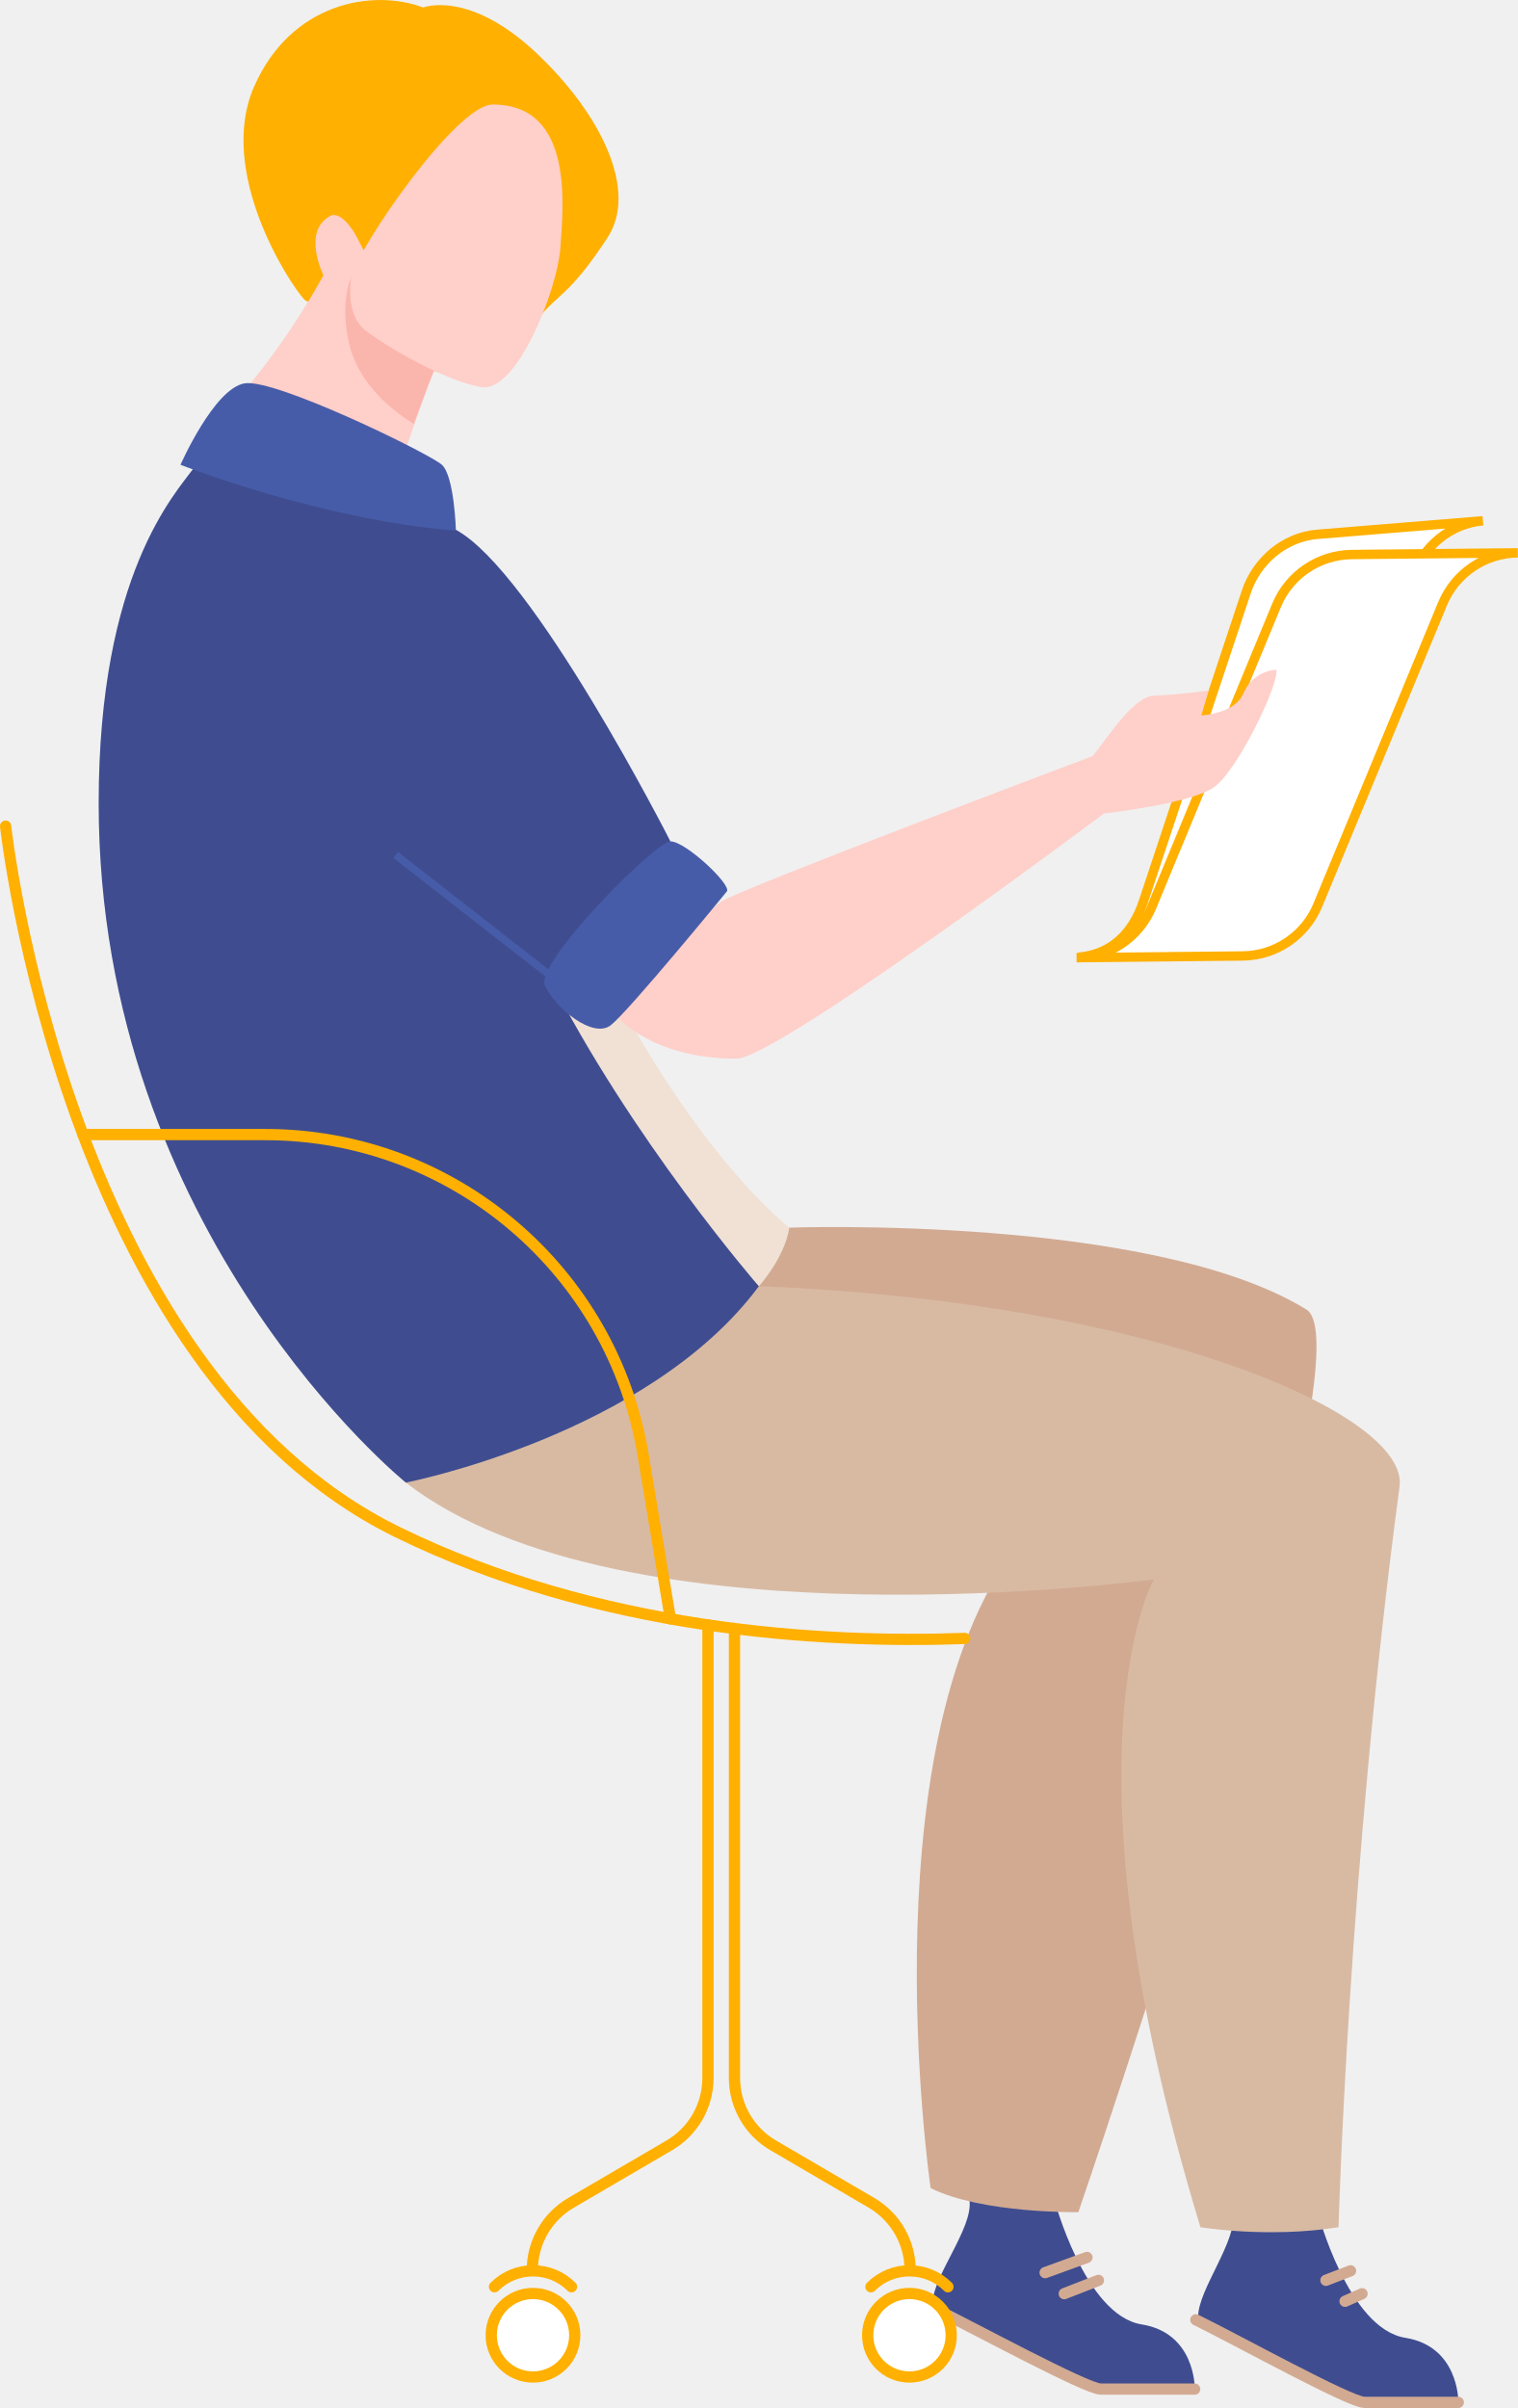
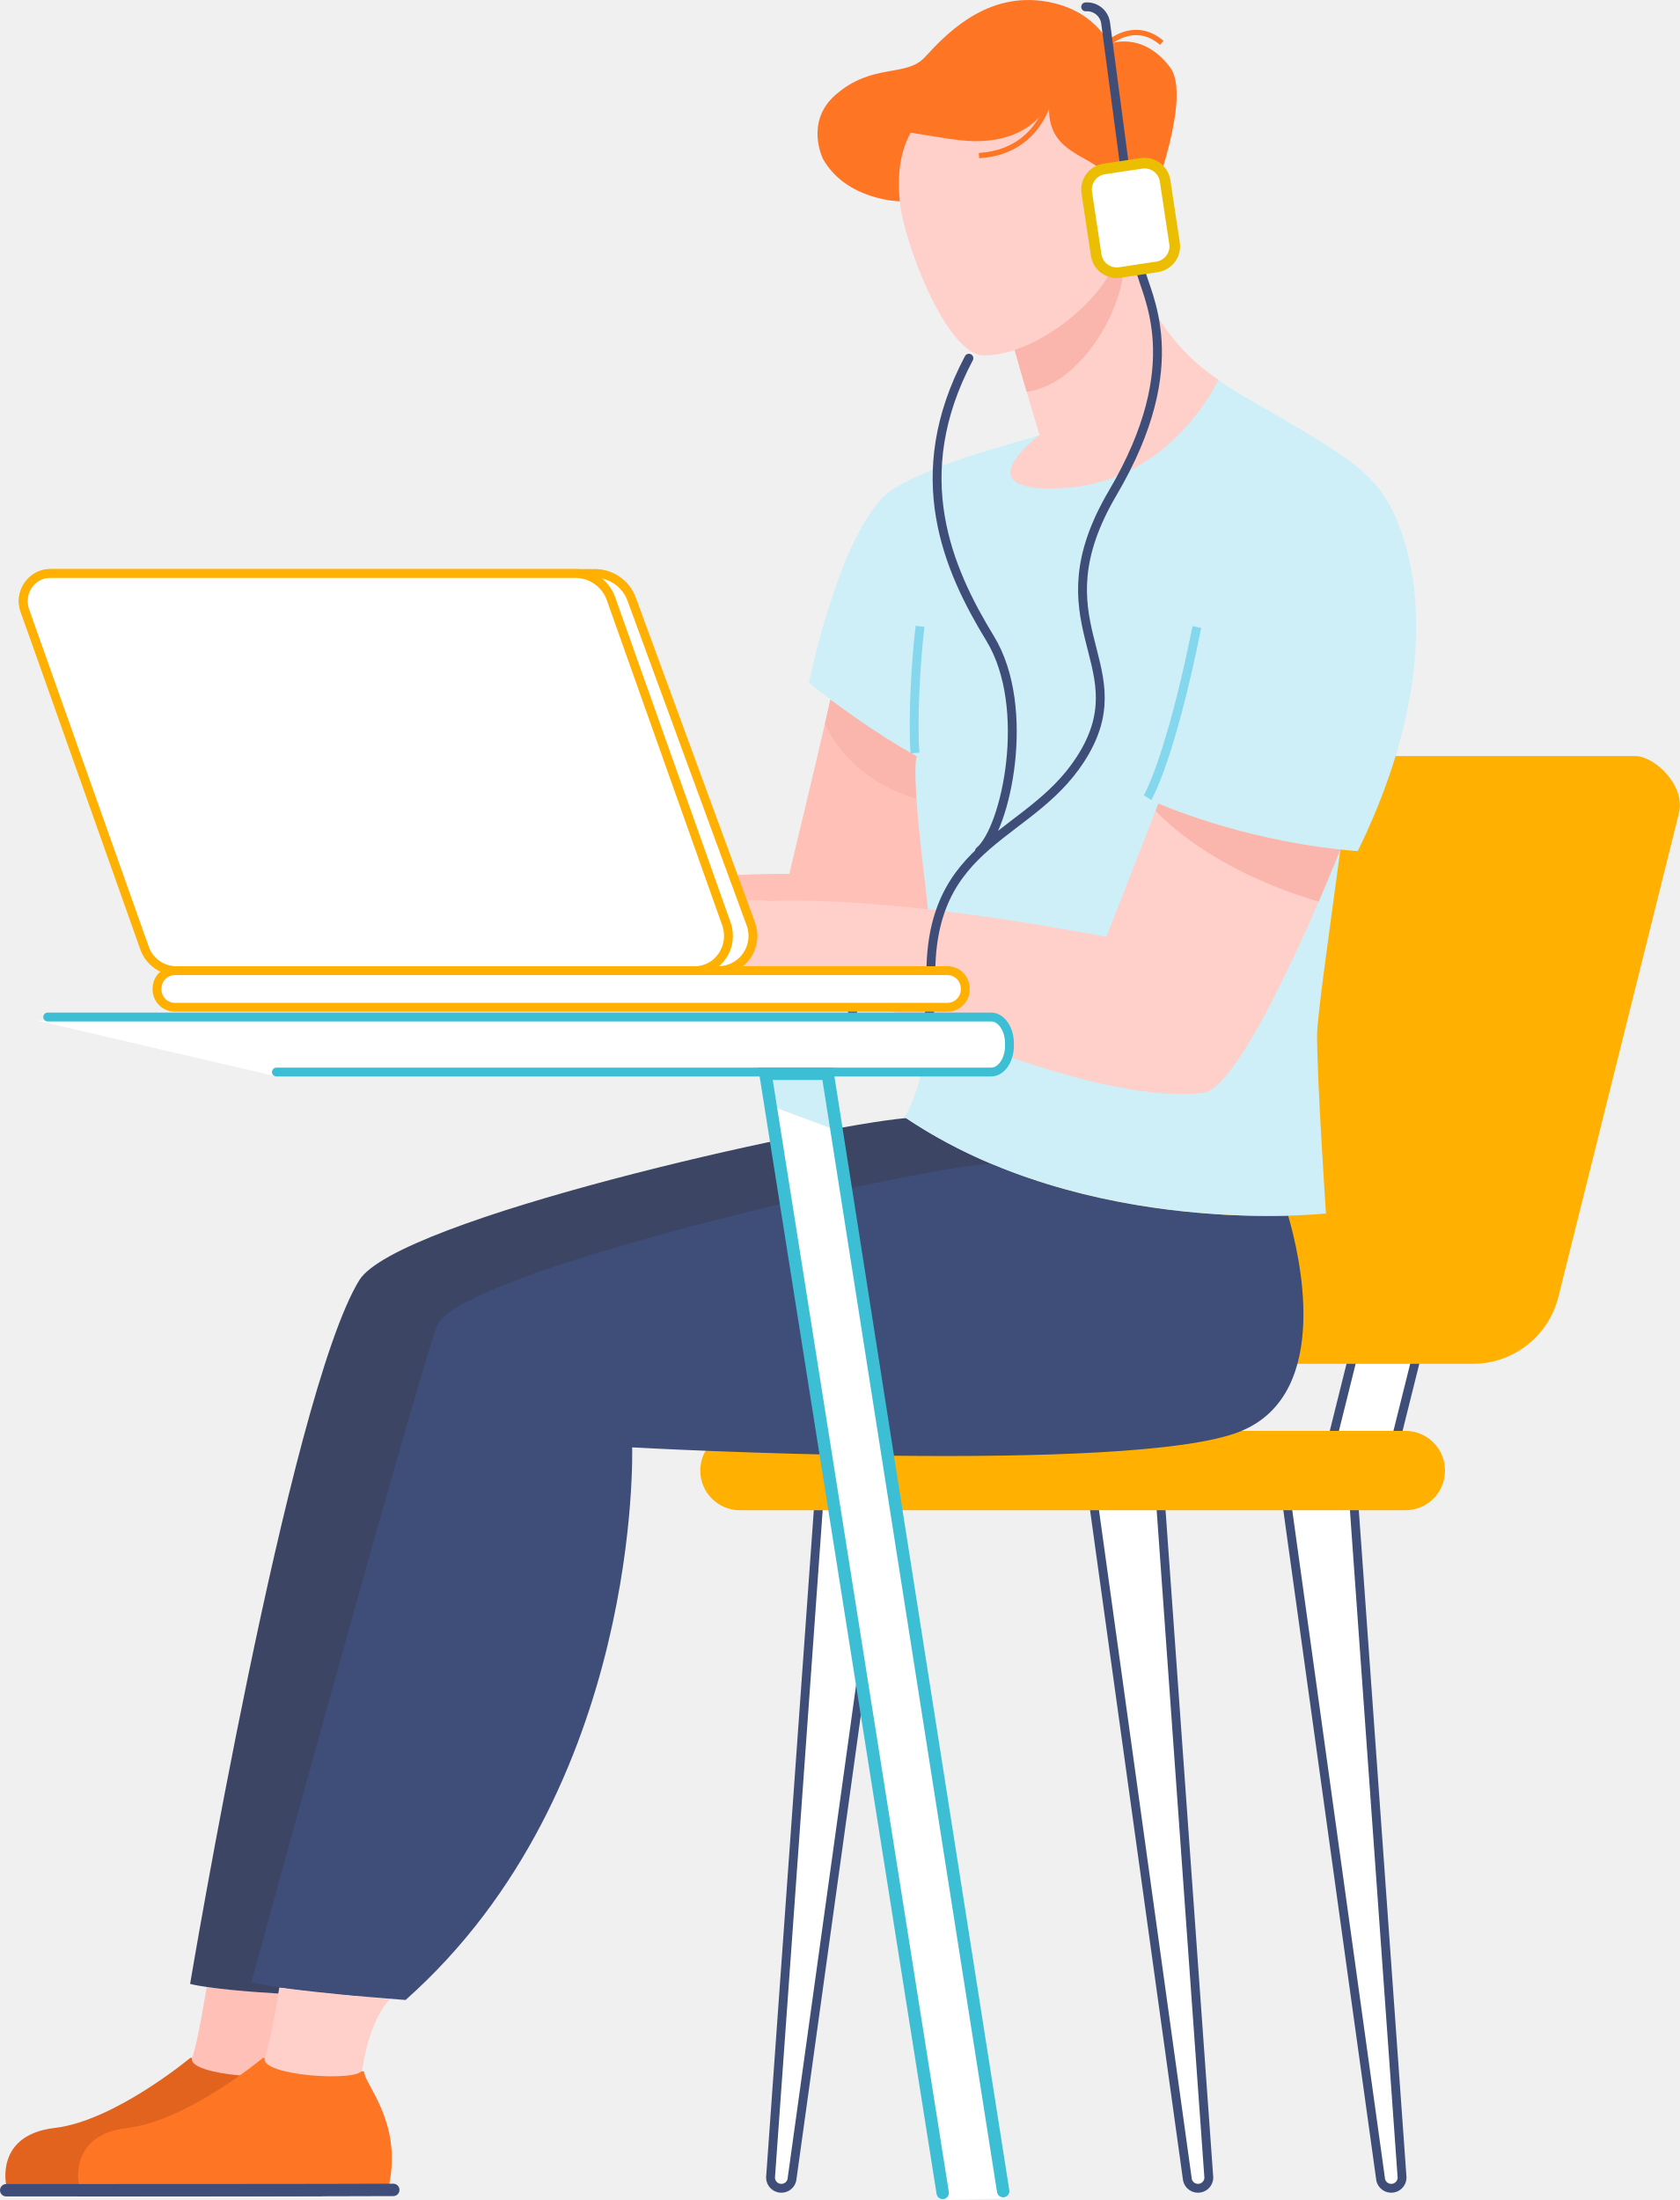
- <svg xmlns="http://www.w3.org/2000/svg" viewBox="0 0 810.1 1285.16">
-   <defs>
-     <style>.cls-1{fill:#3f4d90;}.cls-10,.cls-12,.cls-2{fill:none;}.cls-2{stroke:#d2aa92;}.cls-12,.cls-13,.cls-2{stroke-linecap:round;stroke-width:6px;}.cls-10,.cls-11,.cls-12,.cls-13,.cls-2{stroke-miterlimit:10;}.cls-3{fill:#d2aa92;}.cls-4{fill:#d8baa3;}.cls-5{fill:#ffb000;}.cls-6{fill:#ffcfc9;}.cls-7{fill:#fab6ad;}.cls-8{fill:#f0e1d4;}.cls-9{fill:#475ca9;}.cls-10{stroke:#475ca9;stroke-width:4px;}.cls-11,.cls-13{fill:#fff;}.cls-11,.cls-12,.cls-13{stroke:#ffb000;}.cls-11{stroke-width:5px;}</style>
-   </defs>
-   <g id="Layer_2" data-name="Layer 2">
-     <g id="Слой_1" data-name="Слой 1">
-       <g id="_3" data-name="3">
-         <g id="LEGS">
-           <g id="RIGHT">
-             <g id="SHOE">
-               <path class="cls-1" d="M517.43,1174.45c1.93,14.69-19.66,40.53-19.66,54.61,0,5.17,19.68,12.18,38,21.18,22.42,11,44,23.76,51.76,23.76h50.08s.06-28.93-28.25-33.44c-30.47-4.86-46.77-67-46.77-67Z" />
-               <path class="cls-2" d="M496.51,1231c22.42,11,83.2,44.07,91,44.07h50.08" />
-               <line class="cls-2" x1="567.99" y1="1224.14" x2="586.23" y2="1217.04" />
-               <line class="cls-2" x1="557.79" y1="1212.92" x2="580.12" y2="1204.8" />
-             </g>
-             <path id="PANT" class="cls-3" d="M421.24,655.2s193.71-7,276,43.71c36.18,22.3-121.72,481.73-121.72,481.73s-51.43.86-78.85-12.86c0,0-37-253,54.74-353.07,0,0-212.1,29.5-306.61-37.79Z" />
-           </g>
-           <g id="LEFT">
-             <g id="SHOE-2" data-name="SHOE">
-               <path class="cls-1" d="M658.13,1181.59c1.93,14.69-18.65,40.53-18.65,54.61,0,5.17,18.67,12.18,36.95,21.18,22.43,11,44,23.76,51.76,23.76h50.09s.05-28.93-28.25-33.44c-30.48-4.87-46.77-67-46.77-67Z" />
-               <path class="cls-2" d="M638.22,1238.09c22.42,11,82.18,44.07,90,44.07h50.09" />
-               <line class="cls-2" x1="717.86" y1="1228.21" x2="726.93" y2="1224.17" />
-               <line class="cls-2" x1="707.66" y1="1217" x2="720.81" y2="1211.94" />
-             </g>
-             <path id="PANT-2" data-name="PANT" class="cls-4" d="M216.59,791.27C333,881.49,615.81,842.92,615.81,842.92s-52.29,92,24.86,345.76c0,0,36,6,73.71,0,0,0,5.15-190.62,32.58-395.32,5.17-38.6-132-98.73-342-106.87Z" />
-           </g>
-         </g>
-         <g id="HEAD">
-           <path id="HAIR" class="cls-5" d="M162.71,160.2c-8.93-9.51-46.86-68.77-27.16-113.83S198.9-6.11,225.88,4c0,0,24.36-9.67,60.43,24.34,34.69,32.72,54.23,73.44,38,98.35-20.44,31.4-27.15,30.42-36.92,43.27-8.66,11.37-30.51,41.54-59.48,26.16C196.05,179.16,162.71,160.2,162.71,160.2Z" />
-           <g id="NECK">
-             <path class="cls-6" d="M172.62,146.94C152.53,183.19,132,206.58,132,206.58l82.88,38.27s13.69-41.35,20.27-55c4.58-9.54-31.28-35.57-43-60-6.59-13.73-12.78-16.21-15.6-14.76C160.77,123.12,172.62,146.94,172.62,146.94Z" />
-             <path class="cls-7" d="M187.66,147.44c-.74,3.22-2.91,20.62,7.31,28.75,6.37,5.07,21.53,14.5,36.65,21.58-3.42,8.15-7.52,19.79-10.79,28.5-13.44-8.4-30.1-22.62-34.74-43.87C181.23,160.1,187.66,147.44,187.66,147.44Z" />
-           </g>
-           <path id="HEAD-2" data-name="HEAD" class="cls-6" d="M187.67,147.44c-.75,3.22-2.92,20.62,7.3,28.75s43.1,27.49,62.09,30.41,40.54-52.59,42-74.14,7.77-76.7-36.15-76.7C243.58,55.76,191.32,131.73,187.67,147.44Z" />
-         </g>
-         <g id="SHIRT">
-           <path class="cls-8" d="M405,686.49s13.71-15,16.29-31.29c0,0-120.83-92.15-177.87-372l-6.05-.53S228.8,508.41,405,686.49Z" />
-           <path class="cls-1" d="M243.26,282.73c41.33,22.2,114.55,166.32,114.55,166.32l-65.72,70.36C336.71,608,405,686.49,405,686.49,345.8,766.2,216.59,791.27,216.59,791.27S52.66,658.84,52.66,428.69c0-122.33,40.74-165.07,51-179.22Z" />
-           <path class="cls-9" d="M96.33,248.05s75.47,29.57,147,35.14c0,0-.85-29.14-7.5-35.14S146.79,201.81,130.5,204.6,96.33,248.05,96.33,248.05Z" />
-         </g>
-         <g id="HAND">
-           <line class="cls-10" x1="211.23" y1="456.34" x2="292.09" y2="519.41" />
-           <path class="cls-11" d="M660.42,503.93A43.9,43.9,0,0,0,698.53,474l54.91-165.23c5.56-16.72,20.49-29.39,38-30.82l-88.32,7.22c-17.55,1.43-32.48,14.1-38,30.82l-54.9,165.23c-5.56,16.72-17,28.21-34.56,29.64Z" />
-           <path class="cls-11" d="M663.18,510.2a43.92,43.92,0,0,0,40.15-27.13l66.59-160.88a44,44,0,0,1,40.16-27.13l-88.61.89a43.94,43.94,0,0,0-40.16,27.12L614.72,484a43.91,43.91,0,0,1-40.15,27.12Z" />
-           <path class="cls-6" d="M329.24,542.5S348,565.11,393.08,565c21.62,0,196.09-130.84,196.09-130.84s45.78-5.11,58.56-13.88,35.27-55.88,33.44-62.82a20.16,20.16,0,0,0-17.56,12.66c-4.68,10.91-22.43,11.69-22.43,11.69L645,368.52s-16.64,2.35-29.3,2.84-30,31.17-33.12,32.38S395,474.35,384.49,481.42,329.24,542.5,329.24,542.5Z" />
-           <path class="cls-9" d="M387.92,475.77c2.74-3.43-22.11-26.86-30.11-26.72s-72.43,64.85-67,76.85,25.57,28.69,35.14,21.28S387.92,475.77,387.92,475.77Z" />
-         </g>
-         <g id="CHAIR">
-           <path class="cls-12" d="M3,440.91S34.66,730.69,212.09,817.66c107.28,52.58,225.83,59.52,302.81,56.78" />
-           <path class="cls-12" d="M44.28,605.53h97.24a204.47,204.47,0,0,1,201.7,170.88L357.81,864" />
-           <path class="cls-12" d="M377.85,867.24V1109a41.69,41.69,0,0,1-20.66,36l-52.44,30.65a41.7,41.7,0,0,0-20.66,36" />
-           <circle class="cls-13" cx="284.46" cy="1246.33" r="22.29" />
-           <path class="cls-12" d="M263.91,1220.46a29.07,29.07,0,0,1,41.11,0" />
-           <path class="cls-12" d="M392,869.82V1109a41.71,41.71,0,0,0,20.66,36l52.45,30.65a41.71,41.71,0,0,1,20.65,36" />
-           <circle class="cls-13" cx="485.38" cy="1246.33" r="22.29" />
-           <path class="cls-12" d="M505.93,1220.46a29.07,29.07,0,0,0-41.11,0" />
-         </g>
-       </g>
-     </g>
+ <svg xmlns="http://www.w3.org/2000/svg" viewBox="0 0 947.48 1240.91">
+   <path d="m440.7 1234.31a6.11 6.11 0 0 1 -6.11-5.91l27.2-380.52h37.82l-52.8 380.52a6.11 6.11 0 0 1 -6.11 5.91z" fill="#fff" stroke="#3f4d79" stroke-linecap="round" stroke-miterlimit="10" stroke-width="5" />
+   <path d="m675.7 1234.31a6.11 6.11 0 0 1 -6.11-5.91l-52.8-380.52h37.82l27.2 380.52a6.11 6.11 0 0 1 -6.11 5.91z" fill="#fff" stroke="#3f4d79" stroke-linecap="round" stroke-miterlimit="10" stroke-width="5" />
+   <path d="m784.7 1234.31a6.11 6.11 0 0 1 -6.11-5.91l-52.8-380.52h37.82l27.2 380.52a6.11 6.11 0 0 1 -6.11 5.91z" fill="#fff" stroke="#3f4d79" stroke-linecap="round" stroke-miterlimit="10" stroke-width="5" />
+   <path d="m798.68 766.29-10.92 43.8h-35.9l10.92-43.8z" fill="#fff" stroke="#3f4d79" stroke-linecap="round" stroke-miterlimit="10" stroke-width="5" />
+   <path d="m658.55 766.29-10.92 43.8h-35.9l10.92-43.8z" fill="#fff" stroke="#3f4d79" stroke-linecap="round" stroke-miterlimit="10" stroke-width="5" />
+   <rect fill="#ffb000" height="44.79" rx="22.4" width="420.05" x="394.97" y="807.08" />
+   <path d="m947 458.53-68.05 273a49.79 49.79 0 0 1 -48.31 37.74h-248c-13.73 0-23.28-20.75-18.55-40.32l67.79-280.34c3.22-13.32 11.57-22.16 20.92-22.16h269.44c10.94 0 28.49 16.55 24.76 32.08z" fill="#ffb000" />
+   <path d="m164.34 1168.44c0 6.92 21.41 28.11 14.2 63.53 0 0-52.82.08-78.73.24-30.8.19-96.31.19-96.31.19s-6.36-28.23 27.38-32.14 76.51-39.57 76.51-39.57z" fill="#e2631e" />
+   <path d="m180.81 1235.21c-30.8.19-177.31.19-177.31.19" fill="none" stroke="#3f4d79" stroke-linecap="round" stroke-miterlimit="10" stroke-width="7" />
+   <path d="m108.39 1160.69c3.34-9.31 8.15-39.72 8.15-39.72l54.27 4.76s-9 20.33-7.47 41.71c.52 7.21-58.62 3.46-54.95-6.75z" fill="#ffc0b7" />
+   <path d="m656.08 781.24c-60.34 24.66-343.21 9.09-343.21 9.09s-5.79 221.61-112.16 336.33c0 0-73.37-2.46-93.48-7.65 0 0 55.6-331.66 95.35-396.81 21-34.49 257.44-87.12 308.42-91.55a286.07 286.07 0 0 0 48.13 25.8c46.34 19.55 93.87 26.55 129.61 28.62 5.49 32.04 6.36 80.23-32.66 96.17z" fill="#3c4564" />
+   <path d="m205.34 1168.44c0 6.92 21.41 28.11 14.2 63.53 0 0-52.82.08-78.73.24-30.8.19-96.31.19-96.31.19s-6.36-28.23 27.38-32.14 76.51-39.57 76.51-39.57z" fill="#fe7523" />
+   <path d="m221.81 1235.21c-30.8.19-177.31.19-177.31.19" fill="none" stroke="#3f4d79" stroke-linecap="round" stroke-miterlimit="10" stroke-width="7" />
+   <path d="m149.39 1160.69c3.34-9.31 8.15-39.72 8.15-39.72l62.27 6.76s-11.3 10.36-15.47 39.71c-1.02 7.15-58.62 3.46-54.95-6.75z" fill="#ffcfc9" />
+   <path d="m699.75 807.31c-60.34 24.69-343.21 9.09-343.21 9.09s5.84 193-127.78 311.68c0 0-66.86-4.81-87-10 0 0 85.64-313.36 104.46-369.81 10.3-30.9 273-90.48 312.88-91.82 65.79 27.76 133.9 30.15 167.44 29.25 5.99 20.3 25.72 100.16-26.79 121.61z" fill="#3f4d79" />
+   <path d="m527.25 547c-68.44 13.65-232.86 7.8-301.79-6.05a105.47 105.47 0 0 1 -11.76 7.89c-9 5.17-26.33 9.35-30.44 9.12s-29.33-4.1-29.33-4.1-.9-2.85 2.79-6.61 30.74-.77 20.85-9c-4.4-3.68-26.31 4.6-35.84 13.78s-14 1.91-14 1.91 9.12-17 12.39-20.08 25-16.14 39.72-18.13c10.66-1.44 36.3.54 49.87 3.81 50.29-11.94 146.78-27.16 215.48-26.61 9.13-38 20.22-84.52 23.17-98.28l48.84 32z" fill="#ffc0b7" />
+   <path d="m468.36 394.65-3.08 13.65s12.65 32.05 53.48 42.63l-1.56-24.3z" fill="#fab6ad" />
+   <path d="m765.82 480.06s-3.65-.23-9.8-.86c-7 51.69-13.16 95.11-13.16 104.64 0 25.61 5 100.61 5 100.61s-134.86 15.13-237.72-54.39c0 0 23.84-32.09 11.47-133.21-8.22-67.27-4.41-70.22-4.41-70.22s-25.2-13.14-60.94-41.45c0 0 18.55-91.7 48.14-109.69s75.51-26.38 106-37.86 76.84-23.4 76.84-23.4c12.37 10.15 71.1 38.86 85.67 56.08 20.76 19.03 49.22 94.5-7.09 209.75z" fill="#ceeff7" />
+   <path d="m647.25 449.9s12.61-20.71 27.82-96.21" fill="none" stroke="#84d7ec" stroke-miterlimit="10" stroke-width="5" />
+   <path d="m516.08 424.72c-1.44-18.26.5-52.43 2.86-71.42" fill="none" stroke="#84d7ec" stroke-miterlimit="10" stroke-width="5" />
+   <path d="m756 479.2s-53.45 135.08-77.65 137.32c-78.82 7.29-210.54-67.77-239-68.65l-12.48-.4c-7 4.11-15.9 7.61-23.43 5.4-15.18-4.44-27.34-15.41-37.4-10.7s-21.67 13.75-28.05 13c-13.35-1.61-21.05-8.7-21.05-8.7s8.31-9.06 16.7-17.67c-5.95 2.33-15 8.73-19.63 10.93-7 3.31-10.6-2.61-10.6-2.61s15.61-13.79 21-17.06c5.21-3.15 19.83-6.46 27.21-6.62 8.93-1.2 57.91-7.89 83.15-5.23 28.94-1.07 87 1 189.28 20.23l29.31-75.18s44.51 19.79 102.64 25.94z" fill="#ffcfc9" />
+   <path d="m756 479.21s-4.83 12.21-12.25 29.35c-24.31-7.18-63.72-22.43-92-51.18l1.61-4.14s44.52 19.81 102.64 25.97z" fill="#fab6ad" />
+   <path d="m633.78 124.14s4 57 53.43 90.09c0 0-26.05 57-86.11 60.94s-14.77-29.79-14.77-29.79-15.67-51.85-18.33-64.21z" fill="#ffcfc9" />
+   <path d="m633.6 153.74c-3 26.07-26 63.44-54.53 67.27-4.48-15.25-9.64-33.22-11.06-39.84l62.45-54.17 1.94 3.86s1.84 17.38 1.2 22.88z" fill="#fab6ad" />
+   <path d="m629.08 128.22s.93 17.87-1.47 22.86c-11.05 23-45.7 49.4-72.64 49.4-20.85 0-45.28-63.53-47.48-86.94s.88-60.5 57.4-64.91 60.5 54.31 60.5 54.31z" fill="#ffcfc9" />
+   <path d="m464.21 89.7s-10.51-20.88 7.06-36.21c20.73-18.11 39.73-9.72 50.35-21.2s32.81-36 65.8-31.81c29.58 3.76 38.21 24.3 38.21 24.3s18.3-7.71 34.19 13-22.49 107-22.49 107-10.33-34.38-11.94-41.78c-3.61-16.57-36.21-12.66-33.56-45.05 0 0-8.83 22.08-42.39 21.66-10-.12-22.92-2.86-35.75-4.76-7.1 12.57-7.29 27.3-6.2 38.74 0-.05-30.01-.51-43.28-23.89z" fill="#fe7523" />
+   <g stroke-miterlimit="10">
+     <path d="m624.72 24.78s14.82-14.09 30.55-.62" fill="none" stroke="#fe7523" stroke-width="3" />
+     <path d="m591.83 56.08s-6.15 29.73-39.66 31.67" fill="none" stroke="#fe7523" stroke-width="3" />
+     <path d="m634.27 93.54-10.66-80.49a10.59 10.59 0 0 0 -11.27-9.18" fill="none" stroke="#3f4d79" stroke-linecap="round" stroke-width="5" />
+     <path d="m643.14 151.92c2.86 14.08 27.76 52.59-15.53 126.08s13 95.38-15.47 145.72-90.19 47.58-87 131.82c2.1 55.43-47.6 62.93-44.73 0" fill="none" stroke="#3f4d79" stroke-linecap="round" stroke-width="5" />
+     <path d="m552.43 480.07c14.86-12.13 29.89-80.82 6.05-119.9s-47.14-91.76-12-158.12" fill="none" stroke="#3f4d79" stroke-linecap="round" stroke-width="5" />
+     <rect fill="#fff" height="59.05" rx="11.71" stroke="#ecbe02" stroke-width="6" transform="matrix(.9887825 -.1493628 .1493628 .9887825 -11.2 96.67)" width="44.68" x="615.37" y="93.35" />
  </g>
+   <path d="m20.9 575.65h538.1c5.72 0 10.36 6.64 10.36 14.84v1.36c0 8.19-4.64 14.83-10.36 14.83h-405.1" fill="#fff" />
+   <path d="m26.9 573.65h532.1c5.72 0 10.36 6.64 10.36 14.84v1.36c0 8.19-4.64 14.83-10.36 14.83h-403.1" fill="none" stroke="#3cbfd4" stroke-linecap="round" stroke-miterlimit="10" stroke-width="5" />
+   <path d="m533.71 1240.91-101.95-635.23h35.1l100.95 634.23z" fill="#fff" />
+   <path d="m472.79 637.94-37.86-14.13-3.18-18.13h35.12z" fill="#ceeff7" />
+   <path d="m531.71 1236.91-99.95-631.23h35.1l98.95 630.23" fill="none" stroke="#3cbfd4" stroke-linecap="round" stroke-miterlimit="10" stroke-width="7" />
+   <path d="m405.1 547.5h-302.83a19.59 19.59 0 0 1 -18.4-12.84l-69.79-190.19a15.59 15.59 0 0 1 14.64-21h306.83a22.08 22.08 0 0 1 20.73 14.53l67.22 183.16a19.6 19.6 0 0 1 -18.4 26.34z" fill="#fff" stroke="#ffb000" stroke-miterlimit="10" stroke-width="5" />
+   <path d="m391.92 547.5h-292.65a19 19 0 0 1 -17.78-12.84l-67.44-190.19c-3.61-10.17 3.67-21 14.15-21h296.51a21.38 21.38 0 0 1 20 14.48l65 183.17c4.52 12.88-4.63 26.38-17.79 26.38z" fill="#fff" stroke="#ffb000" stroke-miterlimit="10" stroke-width="5" />
+   <rect fill="#fff" height="20.66" rx="10.07" stroke="#ffb000" stroke-miterlimit="10" stroke-width="5" width="455.83" x="88.58" y="547.5" />
</svg>
